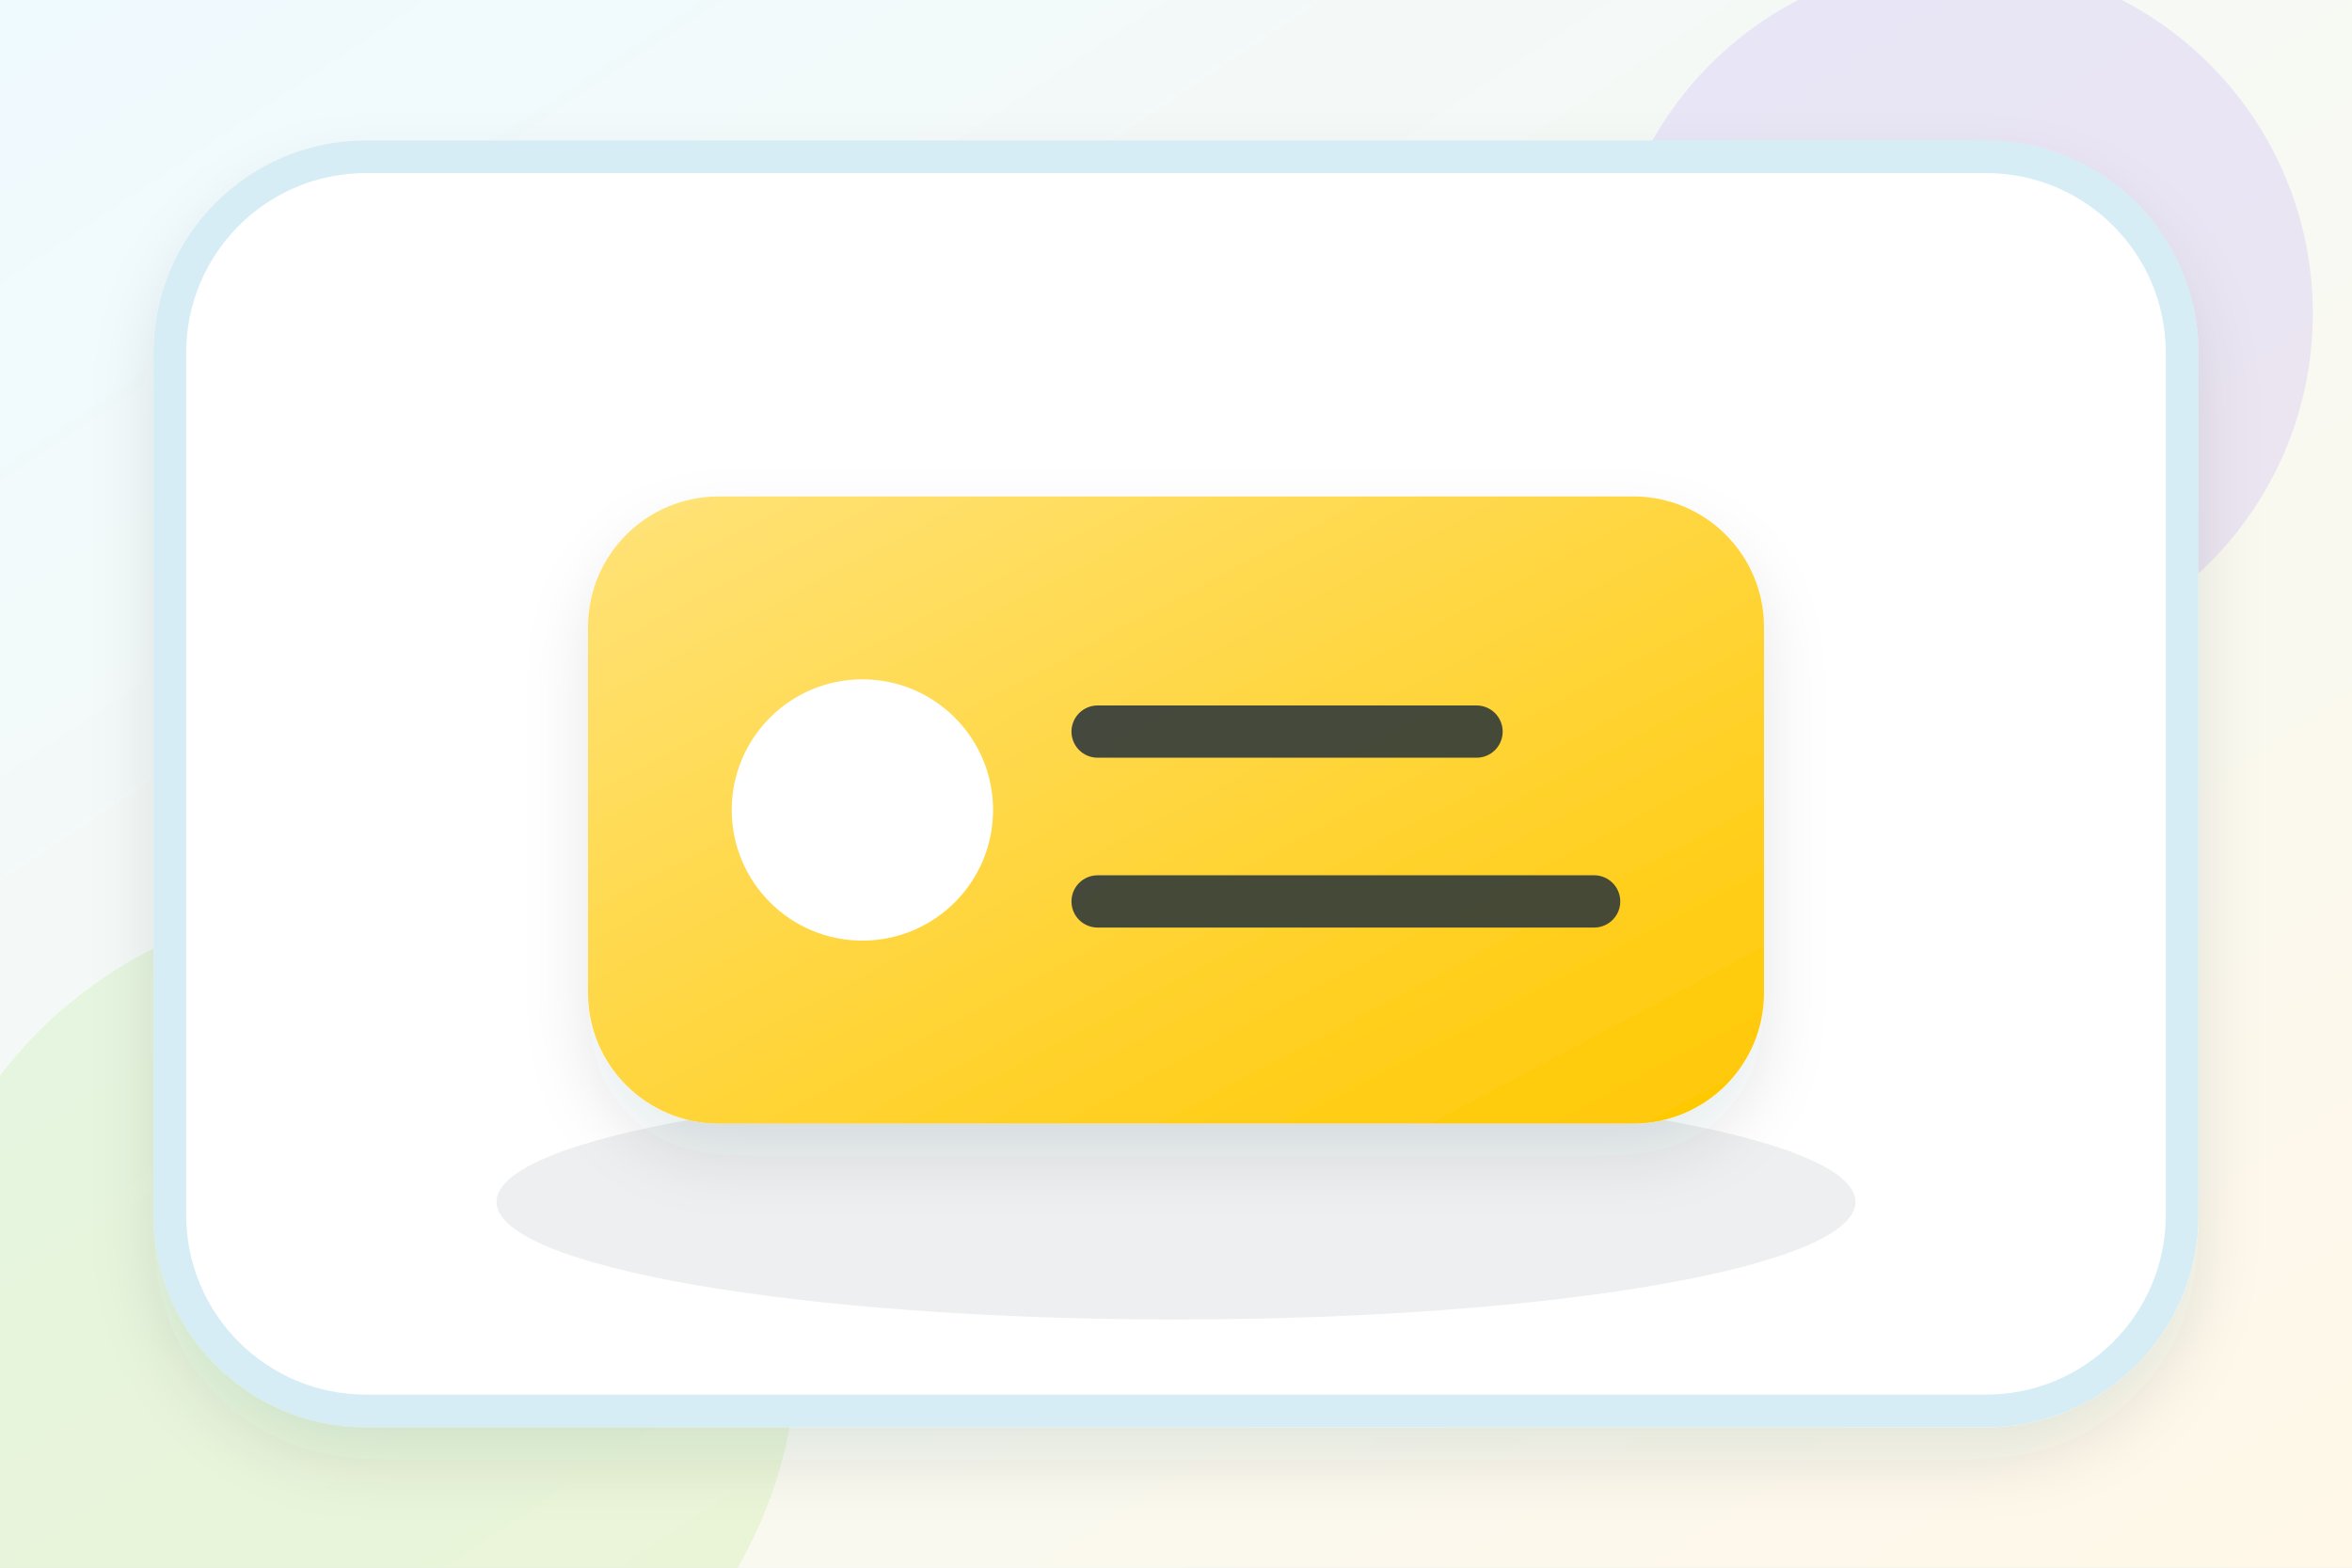
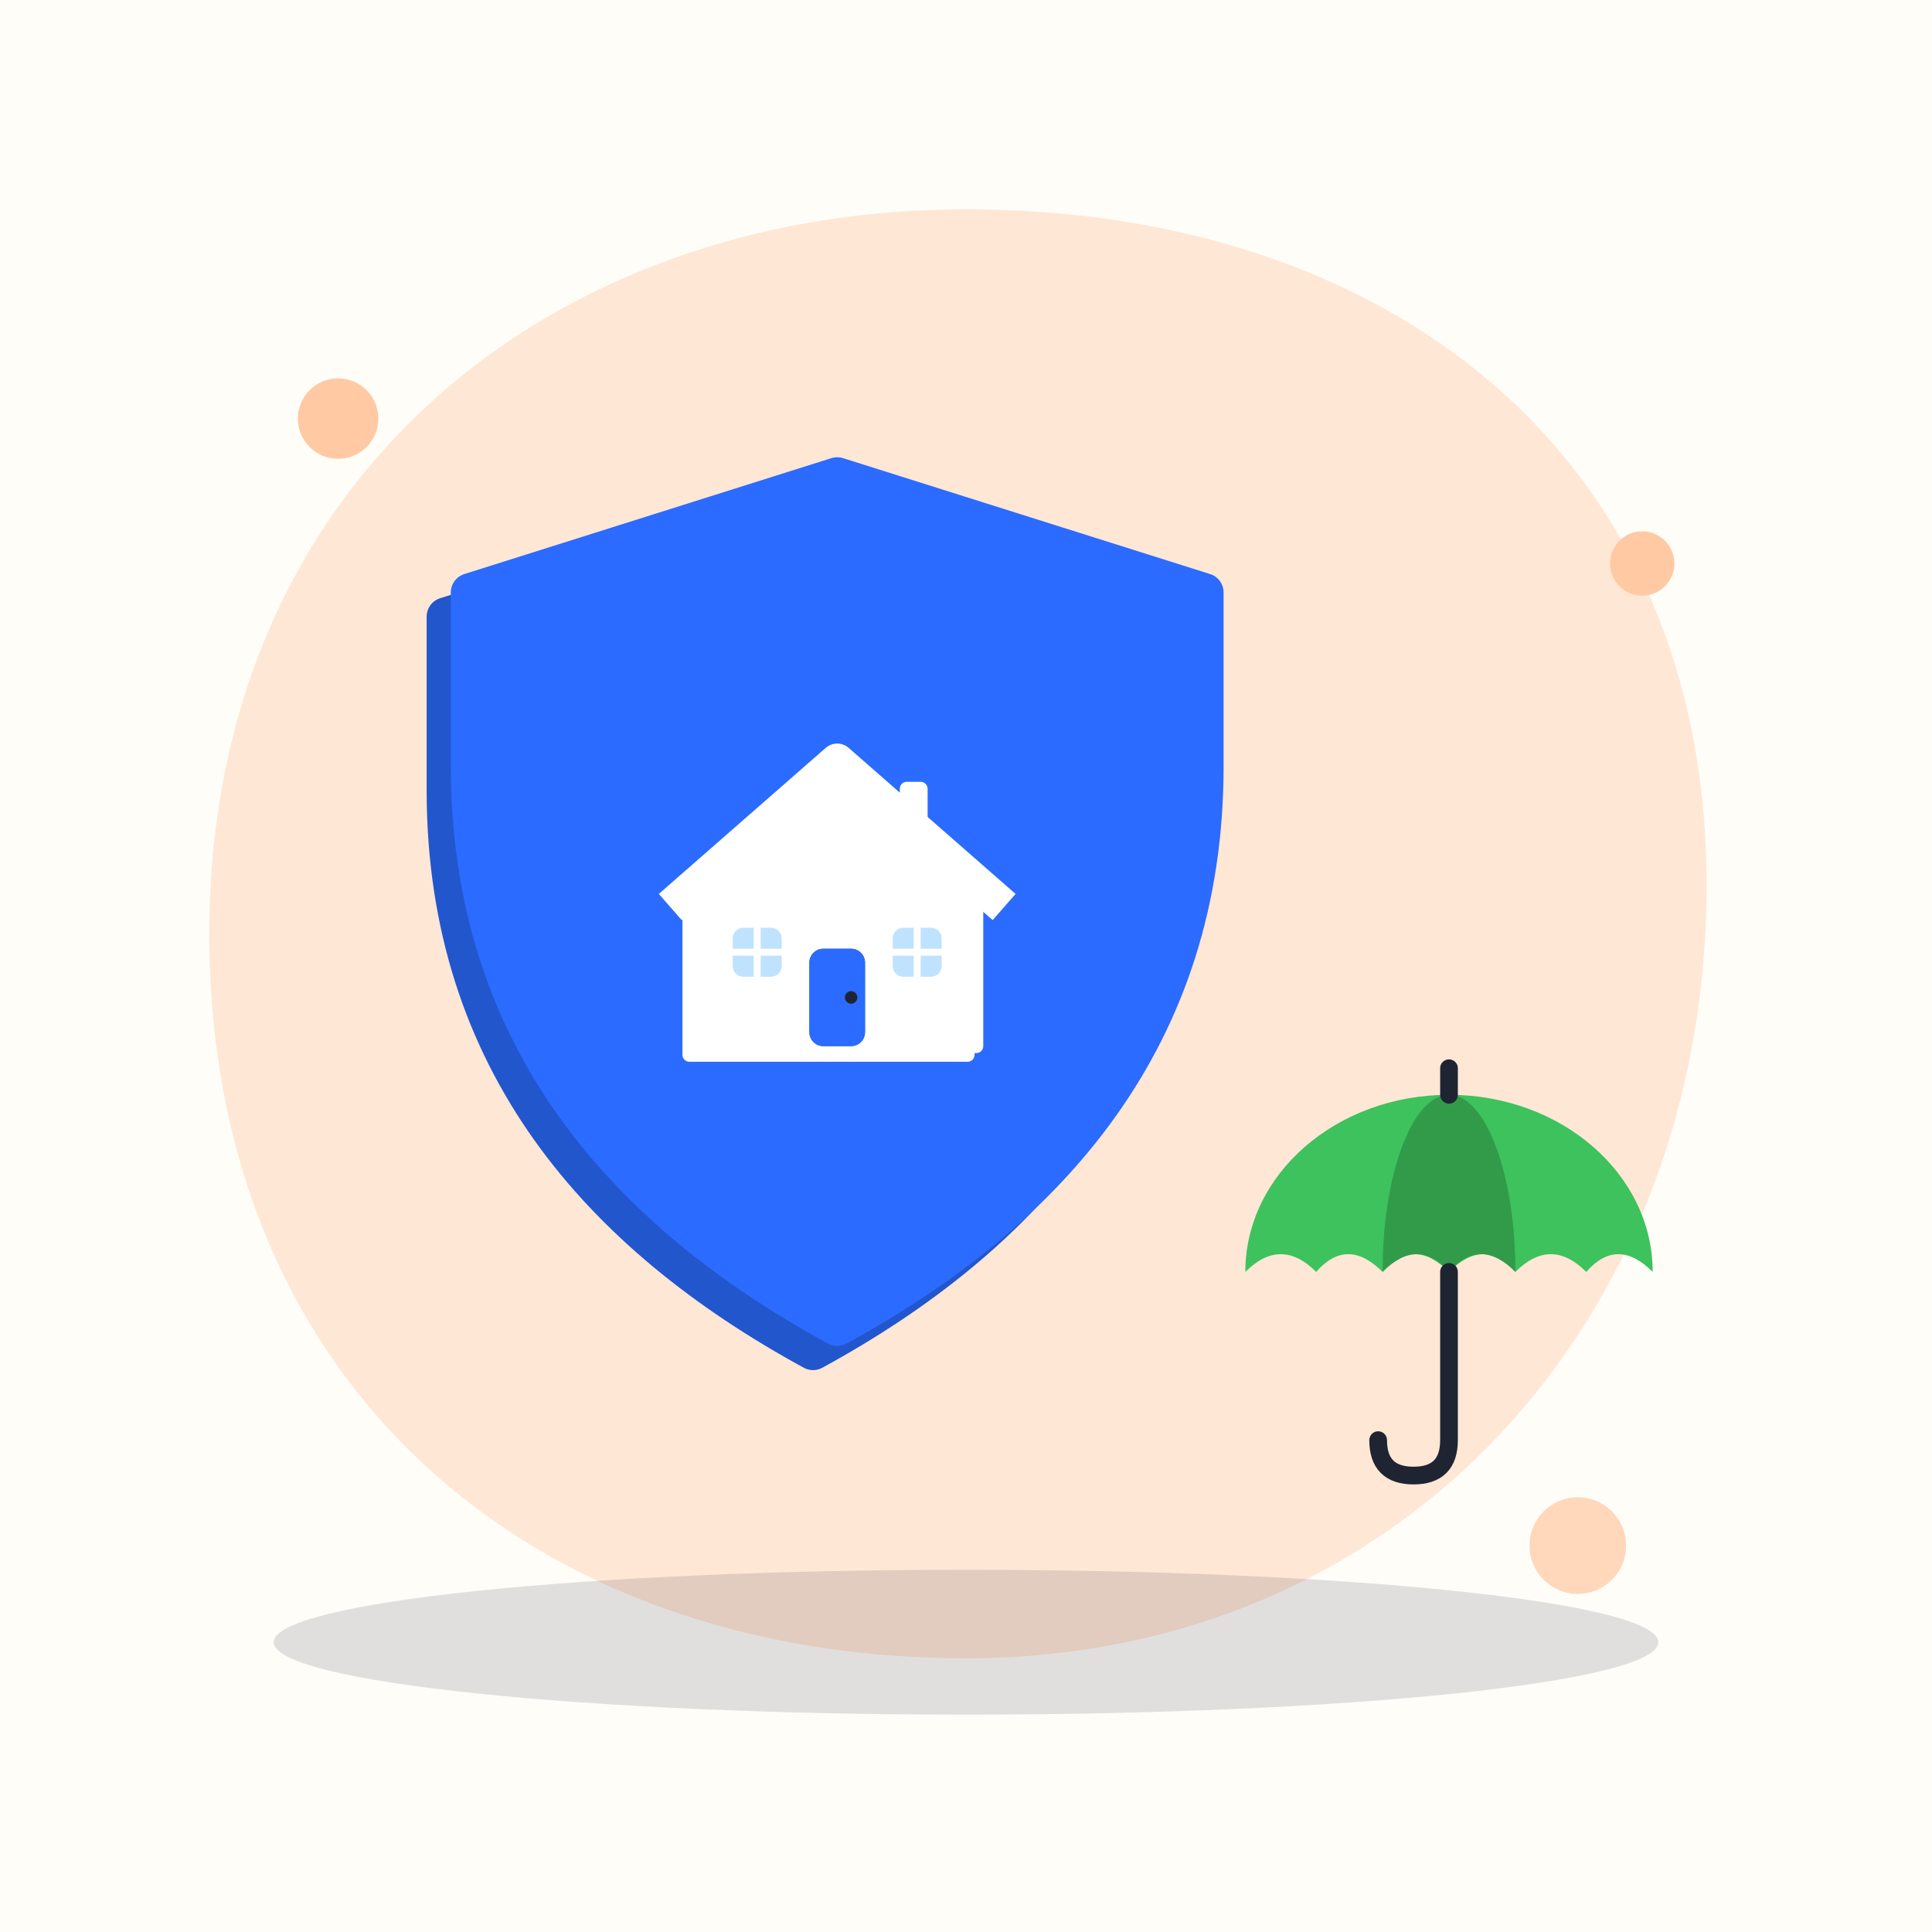
- <svg xmlns="http://www.w3.org/2000/svg" viewBox="0 0 360 240" role="img" aria-labelledby="title desc">
-   <defs>
-     <linearGradient id="w-bg" x1="0" y1="0" x2="1" y2="1">
-       <stop offset="0" stop-color="#effaff" />
-       <stop offset="1" stop-color="#fff8e8" />
-     </linearGradient>
-     <linearGradient id="w-blue" x1="0" y1="0" x2="1" y2="1">
-       <stop offset="0" stop-color="#6bd3ff" />
-       <stop offset="1" stop-color="#1cb0f6" />
-     </linearGradient>
-     <linearGradient id="w-green" x1="0" y1="0" x2="1" y2="1">
-       <stop offset="0" stop-color="#a7ea4e" />
-       <stop offset="1" stop-color="#58cc02" />
-     </linearGradient>
-     <linearGradient id="w-gold" x1="0" y1="0" x2="1" y2="1">
-       <stop offset="0" stop-color="#ffe37a" />
-       <stop offset="1" stop-color="#ffc800" />
-     </linearGradient>
-     <filter id="w-shadow" x="-20%" y="-20%" width="140%" height="150%">
-       <feDropShadow dx="0" dy="10" stdDeviation="10" flood-color="#24313a" flood-opacity="0.16" />
-     </filter>
-     <filter id="w-soft" x="-20%" y="-20%" width="140%" height="140%">
-       <feDropShadow dx="0" dy="5" stdDeviation="5" flood-color="#24313a" flood-opacity="0.10" />
-     </filter>
-   </defs>
-   <rect width="360" height="240" fill="url(#w-bg)" />
-   <circle cx="300" cy="48" r="54" fill="#8b5cf6" opacity="0.13" />
-   <circle cx="54" cy="206" r="68" fill="#58cc02" opacity="0.10" />
-   <rect x="26" y="24" width="308" height="192" rx="30" fill="#fff" stroke="#d7edf5" stroke-width="5" filter="url(#w-soft)" />
-   <ellipse cx="180" cy="184" rx="104" ry="18" fill="#24313a" opacity="0.08" />
-   <g transform="translate(180 124)" filter="url(#w-soft)">
-     <rect x="-90" y="-48" width="180" height="96" rx="20" fill="url(#w-gold)" />
-     <circle cx="-48" cy="0" r="20" fill="#fff" />
-     <path d="M-12-12h58M-12 14h76" stroke="#24313a" stroke-width="8" stroke-linecap="round" opacity=".85" />
+ <svg xmlns="http://www.w3.org/2000/svg" viewBox="0 0 240 240" width="240" height="240">
+   <rect x="0" y="0" width="240" height="240" rx="0" fill="#fffdf8" />
+   <path d="M120 26c52 0 92 30 92 84s-38 96-92 96-94-34-94-90 42-90 94-90Z" fill="#ffe7d6" />
+   <circle cx="42" cy="52" r="5" fill="#ffcaa3" />
+   <circle cx="204" cy="70" r="4" fill="#ffcaa3" />
+   <circle cx="196" cy="192" r="6" fill="#ffd7ba" />
+   <ellipse cx="120" cy="204" rx="86" ry="9" fill="#1f243322" />
+   <g transform="translate(104 112) scale(1.2 1.2)">
+     <g transform="translate(-2.5 2.5)">
+       <path d="M0-44l38 12v18c0 28-16 46-38 58-22-12-38-30-38-58v-18Z" fill="#2256cc" stroke="#2256cc" stroke-width="4" stroke-linejoin="round" />
+     </g>
+     <path d="M0-44l38 12v18c0 28-16 46-38 58-22-12-38-30-38-58v-18Z" fill="#2b6bff" stroke="#2b6bff" stroke-width="4" stroke-linejoin="round" />
+     <g transform="translate(0 2) scale(0.36 0.36)">
+       <g transform="translate(-2.5 2.5)">
+         <path d="M-40-6L0-40 40-6V36h-80Z" fill="#fff" stroke="#fff" stroke-width="4" stroke-linejoin="round" />
+       </g>
+       <path d="M-40-6L0-40 40-6V36h-80Z" fill="#fff" stroke="#fff" stroke-width="4" stroke-linejoin="round" />
+       <path d="M-48-4L0-46 48-4" fill="#fff" stroke="#fff" stroke-width="10" stroke-linejoin="round" />
+       <rect x="-8" y="8" width="16" height="28" rx="4" fill="#2256cc" />
+       <rect x="-8" y="8" width="16" height="28" rx="4" fill="#2b6bff" />
+       <circle cx="4" cy="22" r="1.8" fill="#1f2433" />
+       <rect x="-30" y="2" width="14" height="14" rx="3" fill="#bfe3ff" />
+       <rect x="-30" y="2" width="14" height="14" rx="3" fill="#bfe3ff" />
+       <rect x="16" y="2" width="14" height="14" rx="3" fill="#bfe3ff" />
+       <rect x="16" y="2" width="14" height="14" rx="3" fill="#bfe3ff" />
+       <path d="M-23 2v14M-30 9h14M23 2v14M16 9h14" fill="none" stroke="#fff" stroke-width="2" stroke-linecap="round" stroke-linejoin="round" />
+       <rect x="18" y="-40" width="8" height="16" rx="2" fill="#fff" />
+     </g>
+   </g>
+   <g transform="translate(180 158) scale(0.55 0.55)">
+     <path d="M-46 0a46 40 0 0 1 92 0q-8-8-15 0-8-8-16 0-7-8-15 0-8-8-15 0-8-8-15 0-8-8-16 0Z" fill="#3dc25d" />
+     <path d="M-15 0q8-8 15 0 7-8 15 0a15 40 0 0 0-30 0Z" fill="#319b4a" />
+     <path d="M0-40v-6M0 0v38q0 8-8 8t-8-8" fill="none" stroke="#1f2433" stroke-width="4" stroke-linecap="round" stroke-linejoin="round" />
  </g>
</svg>
